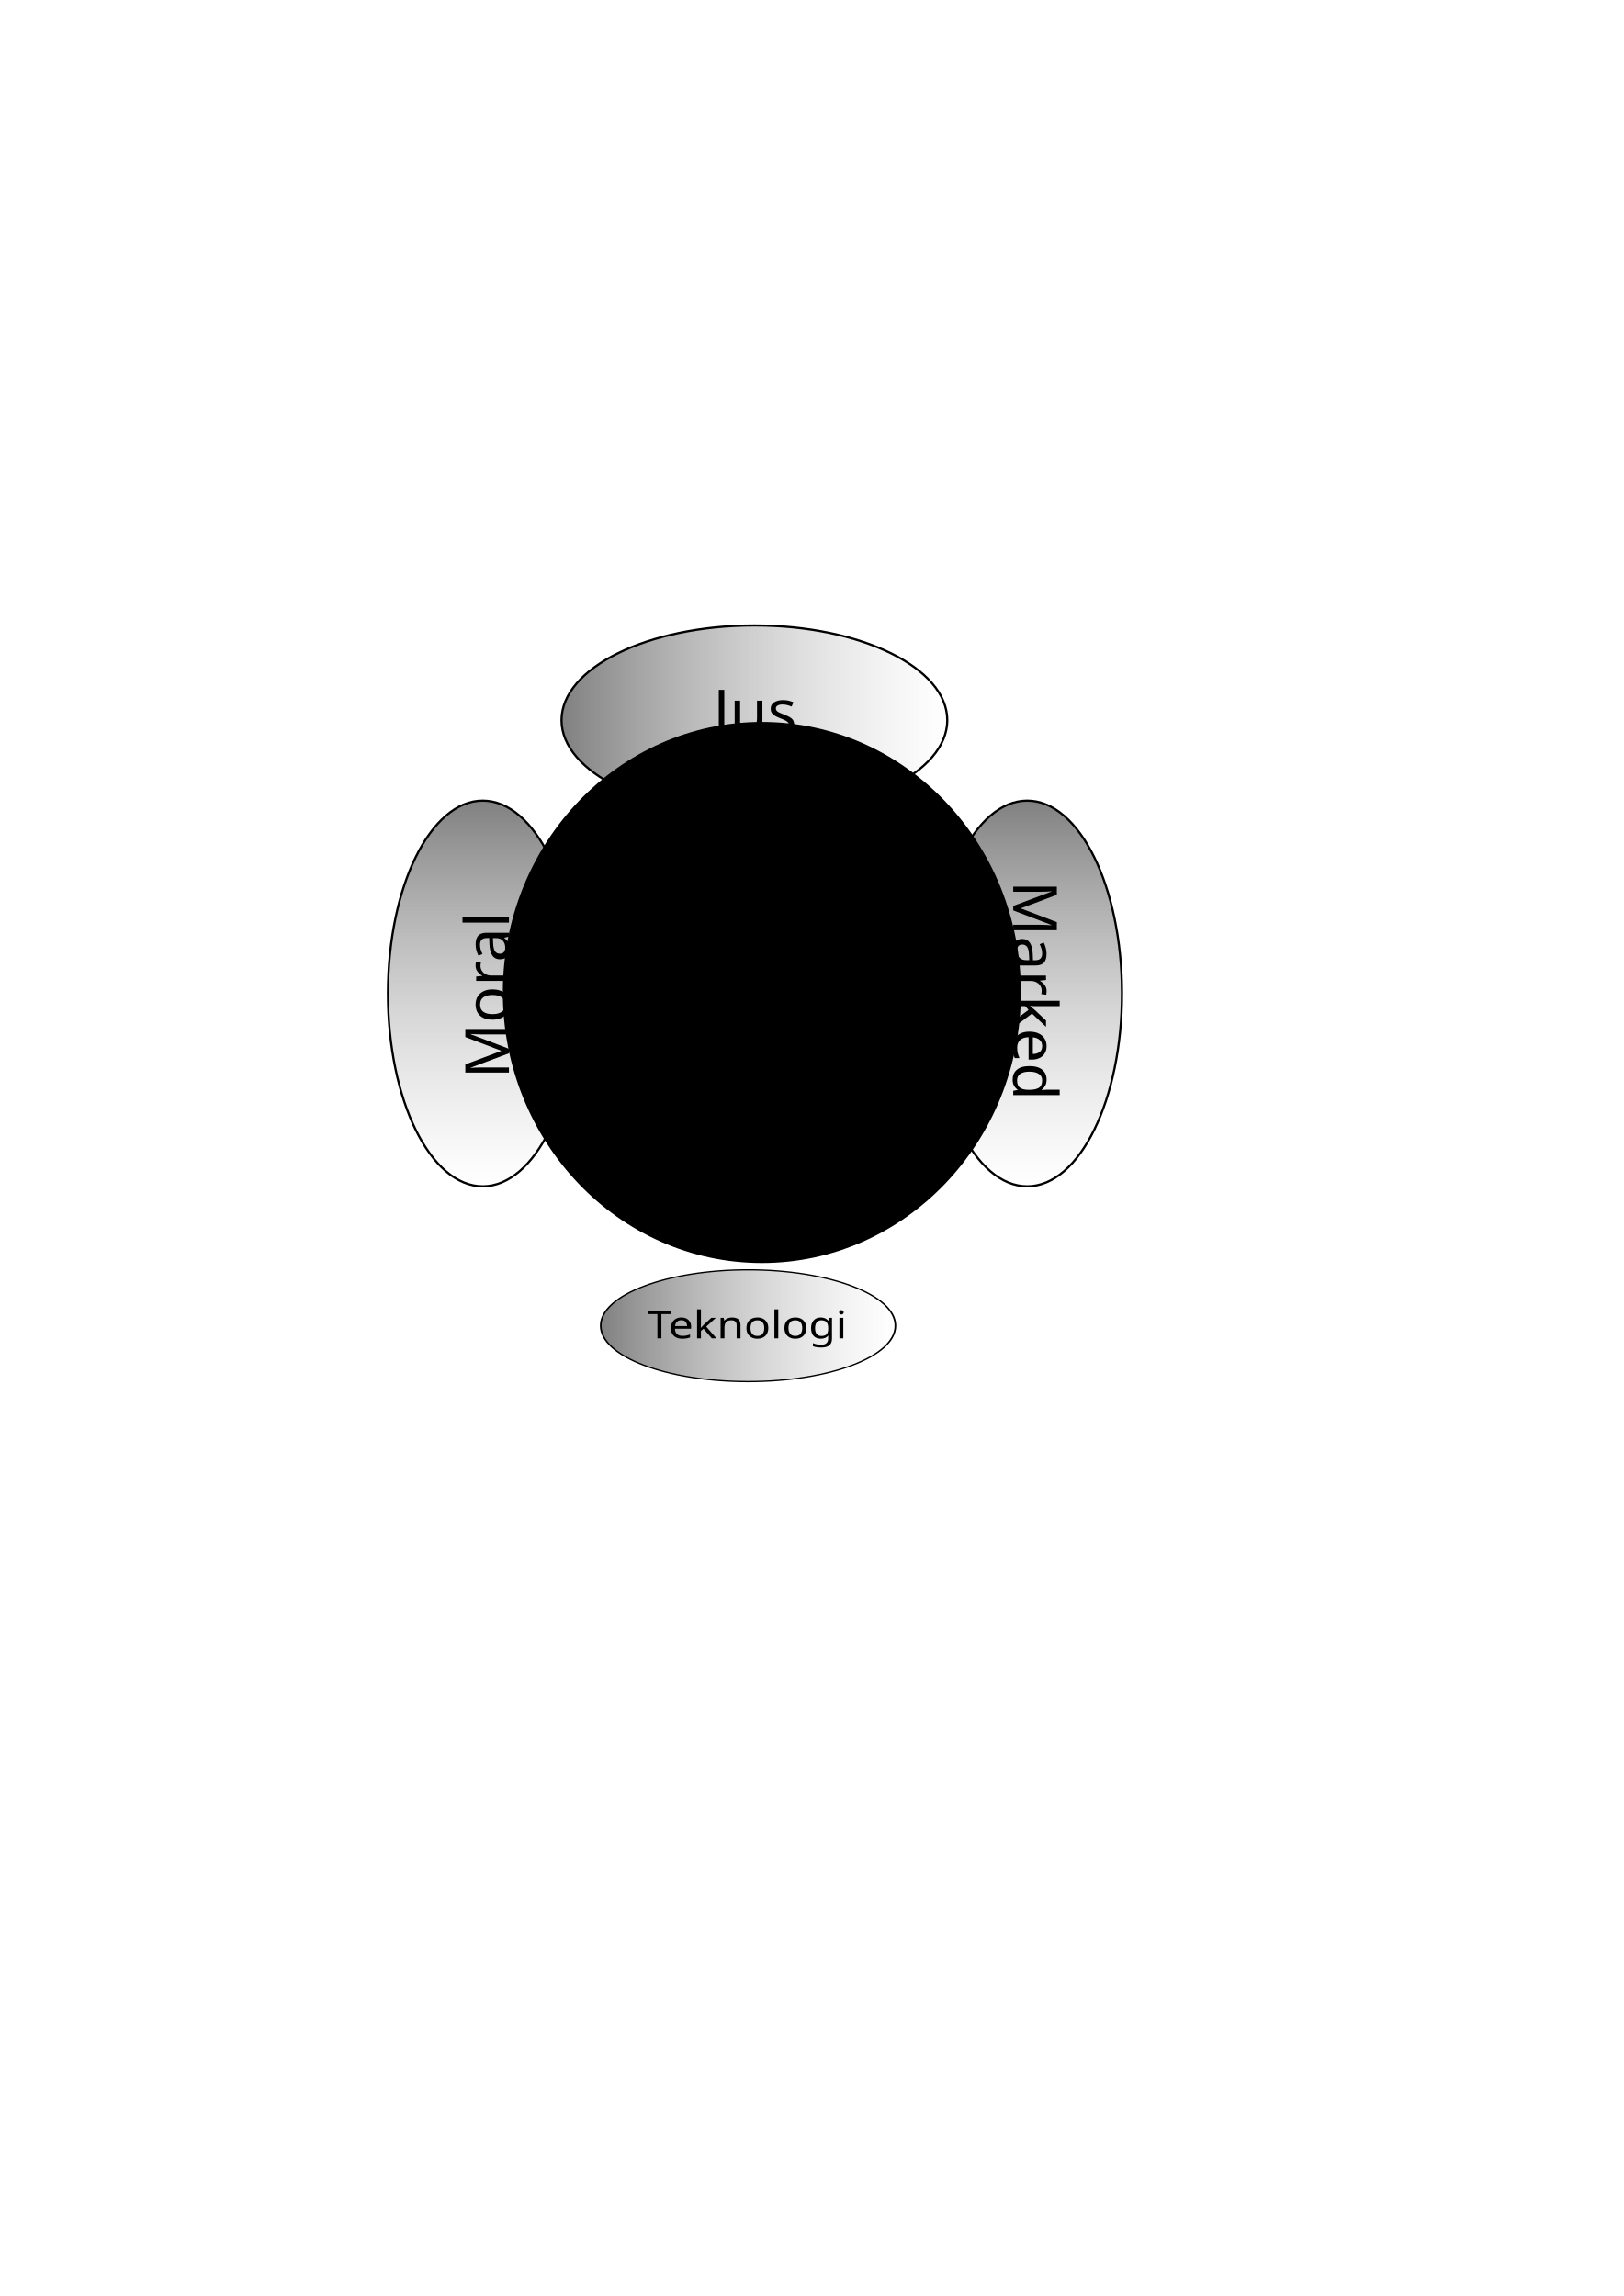
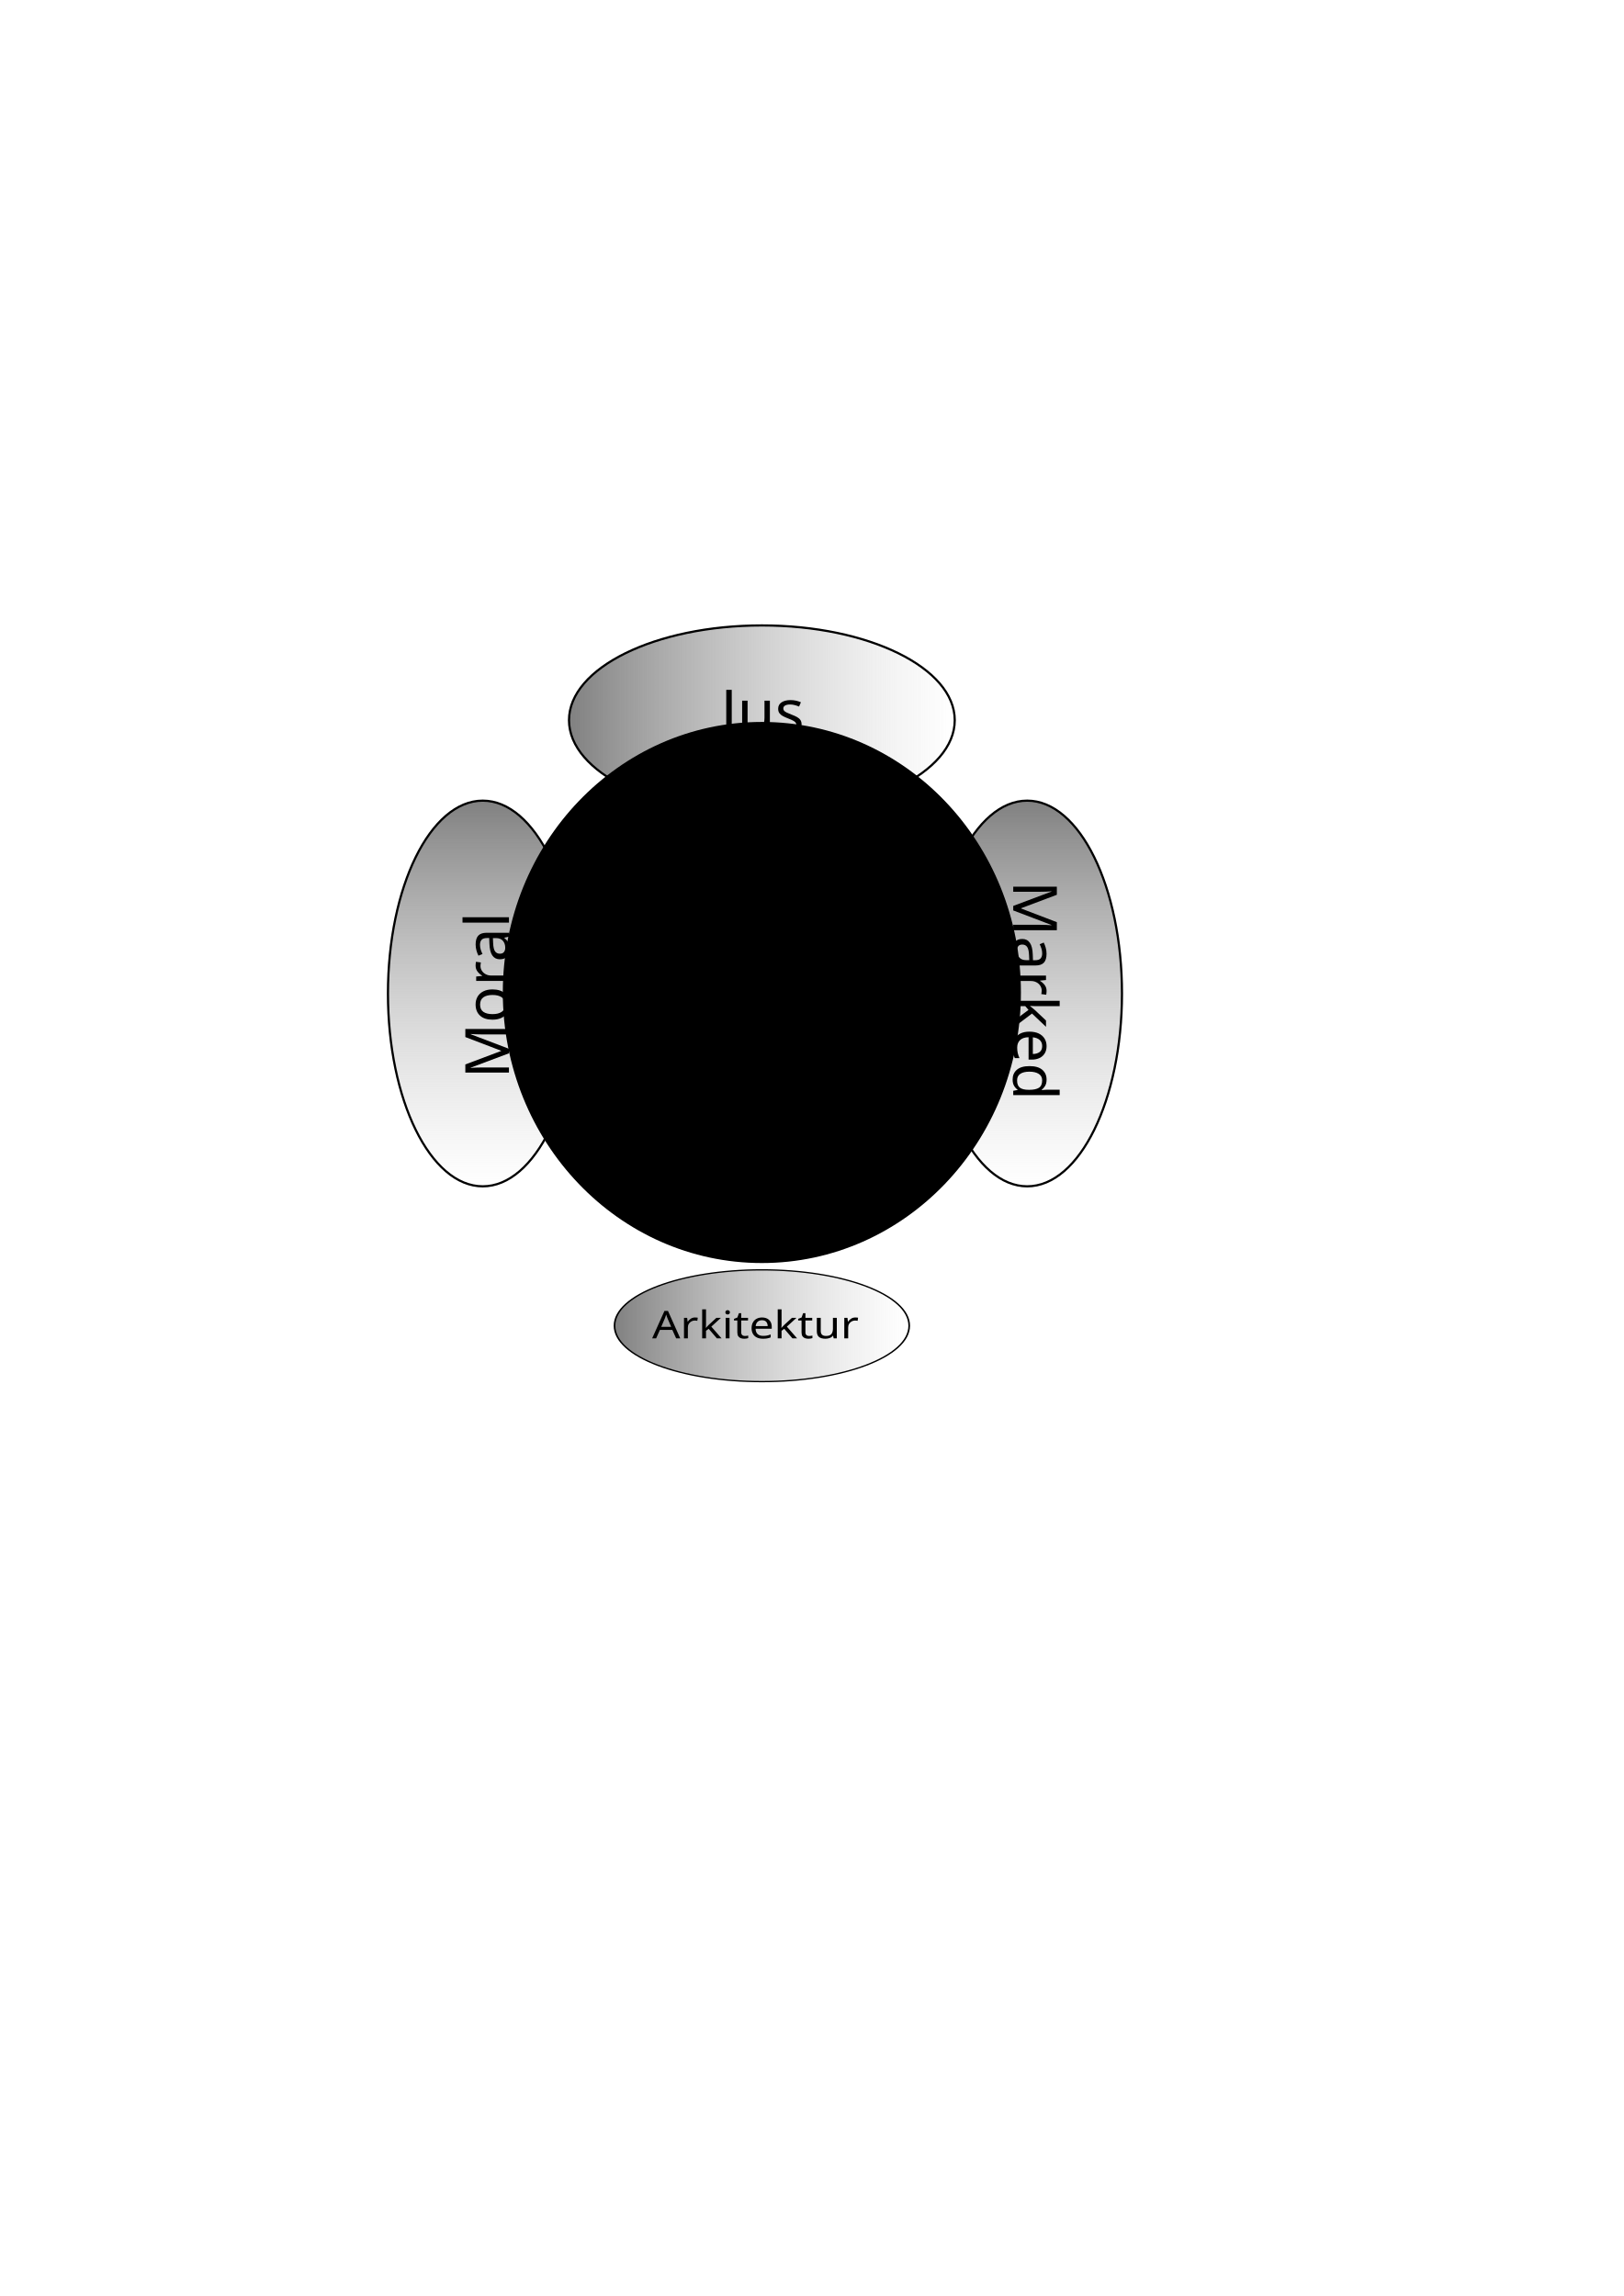
<svg xmlns="http://www.w3.org/2000/svg" xmlns:ns1="http://www.openswatchbook.org/uri/2009/osb" xmlns:xlink="http://www.w3.org/1999/xlink" width="744.094" height="1052.362" id="svg2" version="1.1">
  <defs id="defs4">
    <linearGradient id="linearGradient7497">
      <stop style="stop-color:#000000;stop-opacity:1;" offset="0" id="stop7499" />
      <stop style="stop-color:#000000;stop-opacity:0;" offset="1" id="stop7501" />
    </linearGradient>
    <linearGradient id="linearGradient7481">
      <stop style="stop-color:#000000;stop-opacity:1;" offset="0" id="stop7483" />
      <stop id="stop7489" offset="0.5" style="stop-color:#050505;stop-opacity:0.498;" />
      <stop style="stop-color:#0b0b0b;stop-opacity:0;" offset="1" id="stop7485" />
    </linearGradient>
    <linearGradient id="linearGradient4833" ns1:paint="gradient">
      <stop style="stop-color:#6e6e6e;stop-opacity:0.498;" offset="0" id="stop4839" />
      <stop id="stop4837" offset="1" style="stop-color:#000000;stop-opacity:0;" />
    </linearGradient>
    <marker orient="auto" refY="0.0" refX="0.0" id="Arrow1Sstart" style="overflow:visible">
      <path id="path4029" d="M 0.0,0.0 L 5.0,-5.0 L -12.5,0.0 L 5.0,5.0 L 0.0,0.0 z " style="fill-rule:evenodd;stroke:#000000;stroke-width:1.0pt" transform="scale(0.2) translate(6,0)" />
    </marker>
    <marker orient="auto" refY="0.0" refX="0.0" id="Arrow2Lstart" style="overflow:visible">
      <path id="path4035" style="fill-rule:evenodd;stroke-width:0.625;stroke-linejoin:round" d="M 8.719,4.034 L -2.207,0.016 L 8.719,-4.002 C 6.973,-1.63 6.983,1.616 8.719,4.034 z " transform="scale(1.1) translate(1,0)" />
    </marker>
    <linearGradient id="linearGradient3860">
      <stop style="stop-color:#808080;stop-opacity:1;" offset="0" id="stop3862" />
      <stop style="stop-color:#c3c3c3;stop-opacity:0;" offset="1" id="stop3864" />
    </linearGradient>
    <linearGradient xlink:href="#linearGradient3860" id="linearGradient3866" x1="256.079" y1="580.621" x2="433.855" y2="580.621" gradientUnits="userSpaceOnUse" />
    <linearGradient xlink:href="#linearGradient3860-7" id="linearGradient3866-6" x1="256.079" y1="580.621" x2="433.855" y2="580.621" gradientUnits="userSpaceOnUse" />
    <linearGradient id="linearGradient3860-7">
      <stop style="stop-color:#808080;stop-opacity:1;" offset="0" id="stop3862-3" />
      <stop style="stop-color:#c3c3c3;stop-opacity:0;" offset="1" id="stop3864-2" />
    </linearGradient>
    <linearGradient y2="580.621" x2="433.855" y1="580.621" x1="256.079" gradientUnits="userSpaceOnUse" id="linearGradient3883" xlink:href="#linearGradient3860-7" />
    <linearGradient y2="580.621" x2="433.855" y1="580.621" x1="256.079" gradientUnits="userSpaceOnUse" id="linearGradient3883-6" xlink:href="#linearGradient3860-7-1" />
    <linearGradient id="linearGradient3860-7-1">
      <stop style="stop-color:#808080;stop-opacity:1;" offset="0" id="stop3862-3-1" />
      <stop style="stop-color:#c3c3c3;stop-opacity:0;" offset="1" id="stop3864-2-5" />
    </linearGradient>
    <linearGradient y2="580.621" x2="433.855" y1="580.621" x1="256.079" gradientUnits="userSpaceOnUse" id="linearGradient3921" xlink:href="#linearGradient3860-7-1" />
    <linearGradient y2="580.621" x2="433.855" y1="580.621" x1="256.079" gradientUnits="userSpaceOnUse" id="linearGradient3921-8" xlink:href="#linearGradient3860-7-1-3" />
    <linearGradient id="linearGradient3860-7-1-3">
      <stop style="stop-color:#808080;stop-opacity:1;" offset="0" id="stop3862-3-1-1" />
      <stop style="stop-color:#c3c3c3;stop-opacity:0;" offset="1" id="stop3864-2-5-5" />
    </linearGradient>
    <linearGradient y2="580.621" x2="433.855" y1="580.621" x1="256.079" gradientUnits="userSpaceOnUse" id="linearGradient3955" xlink:href="#linearGradient3860-7-1-3" />
    <linearGradient xlink:href="#linearGradient7497" id="linearGradient7503" x1="208.884" y1="263.964" x2="230.925" y2="263.964" gradientUnits="userSpaceOnUse" gradientTransform="matrix(1,0,0,-1,125.82,666.5502)" />
    <linearGradient xlink:href="#linearGradient7497-5" id="linearGradient7503-7" x1="208.884" y1="263.964" x2="230.925" y2="263.964" gradientUnits="userSpaceOnUse" />
    <linearGradient id="linearGradient7497-5">
      <stop style="stop-color:#000000;stop-opacity:1;" offset="0" id="stop7499-3" />
      <stop style="stop-color:#000000;stop-opacity:0;" offset="1" id="stop7501-8" />
    </linearGradient>
    <linearGradient gradientTransform="translate(125.82,238.171)" y2="263.964" x2="230.925" y1="263.964" x1="208.884" gradientUnits="userSpaceOnUse" id="linearGradient7520" xlink:href="#linearGradient7497-5" />
    <linearGradient xlink:href="#linearGradient7497-3" id="linearGradient7503-9" x1="208.884" y1="263.964" x2="230.925" y2="263.964" gradientUnits="userSpaceOnUse" gradientTransform="matrix(1,0,0,-1,124.416,666.5502)" />
    <linearGradient id="linearGradient7497-3">
      <stop style="stop-color:#000000;stop-opacity:1;" offset="0" id="stop7499-2" />
      <stop style="stop-color:#000000;stop-opacity:0;" offset="1" id="stop7501-9" />
    </linearGradient>
    <linearGradient y2="263.964" x2="230.925" y1="263.964" x1="208.884" gradientTransform="matrix(0,-1,-1,0,559.3523,675.2667)" gradientUnits="userSpaceOnUse" id="linearGradient7554" xlink:href="#linearGradient7497-3" />
    <linearGradient y2="263.964" x2="230.925" y1="263.964" x1="208.884" gradientTransform="matrix(0,-1,-1,0,569.513,673.5071)" gradientUnits="userSpaceOnUse" id="linearGradient7554-0" xlink:href="#linearGradient7497-3-6" />
    <linearGradient id="linearGradient7497-3-6">
      <stop style="stop-color:#000000;stop-opacity:1;" offset="0" id="stop7499-2-9" />
      <stop style="stop-color:#000000;stop-opacity:0;" offset="1" id="stop7501-9-7" />
    </linearGradient>
    <linearGradient y2="263.964" x2="230.925" y1="263.964" x1="208.884" gradientTransform="matrix(0,-1,1,0,129.4029,675.2667)" gradientUnits="userSpaceOnUse" id="linearGradient7588" xlink:href="#linearGradient7497-3-6" />
  </defs>
  <g id="layer1">
-     <path style="fill:url(#linearGradient3866);fill-opacity:1;fill-rule:evenodd;stroke:#000000;stroke-width:1px;stroke-linecap:butt;stroke-linejoin:miter;stroke-opacity:1" id="path3082" d="m 433.355,580.621 a 88.388,43.437 0 1 1 -176.777,0 88.388,43.437 0 1 1 176.777,0 z" transform="matrix(0.763941,0,0,0.5896553,79.28713,265.2756)" />
-     <text xml:space="preserve" style="font-size:20.024px;font-style:normal;font-weight:normal;line-height:125%;letter-spacing:0px;word-spacing:0px;fill:#000000;fill-opacity:1;stroke:none;font-family:Sans" x="276.403" y="658.192" id="text3088" transform="scale(1.072968,0.9319939)">
-       <tspan id="tspan3090" x="276.403" y="658.192" style="font-size:18.793px">Teknologi</tspan>
+     <path style="fill:url(#linearGradient3866);fill-opacity:1;fill-rule:evenodd;stroke:#000000;stroke-width:1px;stroke-linecap:butt;stroke-linejoin:miter;stroke-opacity:1" id="path3082" d="m 433.355,580.621 a 88.388,43.437 0 1 1 -176.777,0 88.388,43.437 0 1 1 176.777,0 z" transform="matrix(0.763941,0,0,0.5896553,85.60821,265.2756)" />
+     <text xml:space="preserve" style="font-size:20.024px;font-style:normal;font-weight:normal;line-height:125%;letter-spacing:0px;word-spacing:0px;fill:#000000;fill-opacity:1;stroke:none;font-family:Sans" x="278.537" y="658.192" id="text3088" transform="scale(1.072968,0.9319939)">
+       <tspan id="tspan3090" x="278.537" y="658.192" style="font-size:18.793px">Arkitektur</tspan>
    </text>
-     <path style="fill:url(#linearGradient3883);fill-opacity:1;fill-rule:evenodd;stroke:#000000;stroke-width:1px;stroke-linecap:butt;stroke-linejoin:miter;stroke-opacity:1" id="path3082-3" d="m 433.355,580.621 a 88.388,43.437 0 1 1 -176.777,0 88.388,43.437 0 1 1 176.777,0 z" transform="translate(0.7576105,-250.5179)" />
-     <text xml:space="preserve" style="font-size:40px;font-style:normal;font-weight:normal;line-height:125%;letter-spacing:0px;word-spacing:0px;fill:#000000;fill-opacity:1;stroke:none;font-family:Sans" x="326.823" y="336.164" id="text3902">
-       <tspan id="tspan3904" x="326.823" y="336.164" style="font-size:28px">Jus</tspan>
+     <path style="fill:url(#linearGradient3883);fill-opacity:1;fill-rule:evenodd;stroke:#000000;stroke-width:1px;stroke-linecap:butt;stroke-linejoin:miter;stroke-opacity:1" id="path3082-3" d="m 433.355,580.621 a 88.388,43.437 0 1 1 -176.777,0 88.388,43.437 0 1 1 176.777,0 z" transform="translate(4.175614,-250.5179)" />
+     <text xml:space="preserve" style="font-size:40px;font-style:normal;font-weight:normal;line-height:125%;letter-spacing:0px;word-spacing:0px;fill:#000000;fill-opacity:1;stroke:none;font-family:Sans" x="330.241" y="336.164" id="text3902">
+       <tspan id="tspan3904" x="330.241" y="336.164" style="font-size:28px">Jus</tspan>
    </text>
    <path style="fill:url(#linearGradient3921);fill-opacity:1;fill-rule:evenodd;stroke:#000000;stroke-width:1px;stroke-linecap:butt;stroke-linejoin:miter;stroke-opacity:1" id="path3082-3-0" d="m 433.355,580.621 a 88.388,43.437 0 1 1 -176.777,0 88.388,43.437 0 1 1 176.777,0 z" transform="matrix(0,1,-1,0,801.8444,110.3949)" />
    <path style="fill:url(#linearGradient3955);fill-opacity:1;fill-rule:evenodd;stroke:#000000;stroke-width:1px;stroke-linecap:butt;stroke-linejoin:miter;stroke-opacity:1" id="path3082-3-0-1" d="m 433.355,580.621 a 88.388,43.437 0 1 1 -176.777,0 88.388,43.437 0 1 1 176.777,0 z" transform="matrix(0,1,-1,0,1051.352,110.3949)" />
    <text xml:space="preserve" style="font-size:40px;font-style:normal;font-weight:normal;line-height:125%;letter-spacing:0px;word-spacing:0px;fill:#000000;fill-opacity:1;stroke:none;font-family:Sans" x="-494.313" y="233.237" id="text3974" transform="matrix(0,-1,1,0,0,0)">
      <tspan id="tspan3976" x="-494.313" y="233.237" style="font-size:28px">Moral</tspan>
    </text>
    <text xml:space="preserve" style="font-size:40px;font-style:normal;font-weight:normal;line-height:125%;letter-spacing:0px;word-spacing:0px;fill:#000000;fill-opacity:1;stroke:none;font-family:Sans" x="403.689" y="-464.333" id="text3974-3" transform="matrix(0,1,-1,0,0,0)">
      <tspan id="tspan3976-5" x="403.689" y="-464.333" style="font-size:28px">Marked</tspan>
    </text>
    <path style="stroke-width:6;stroke-miterlimit:4;stroke-dasharray:none" id="path5965" d="m 361.29,455.001 a 15.909,16.422 0 1 1 -31.818,0 15.909,16.422 0 1 1 31.818,0 z" transform="matrix(7.462244,0,0,7.551276,-2228.176,-2980.934)" />
  </g>
</svg>
